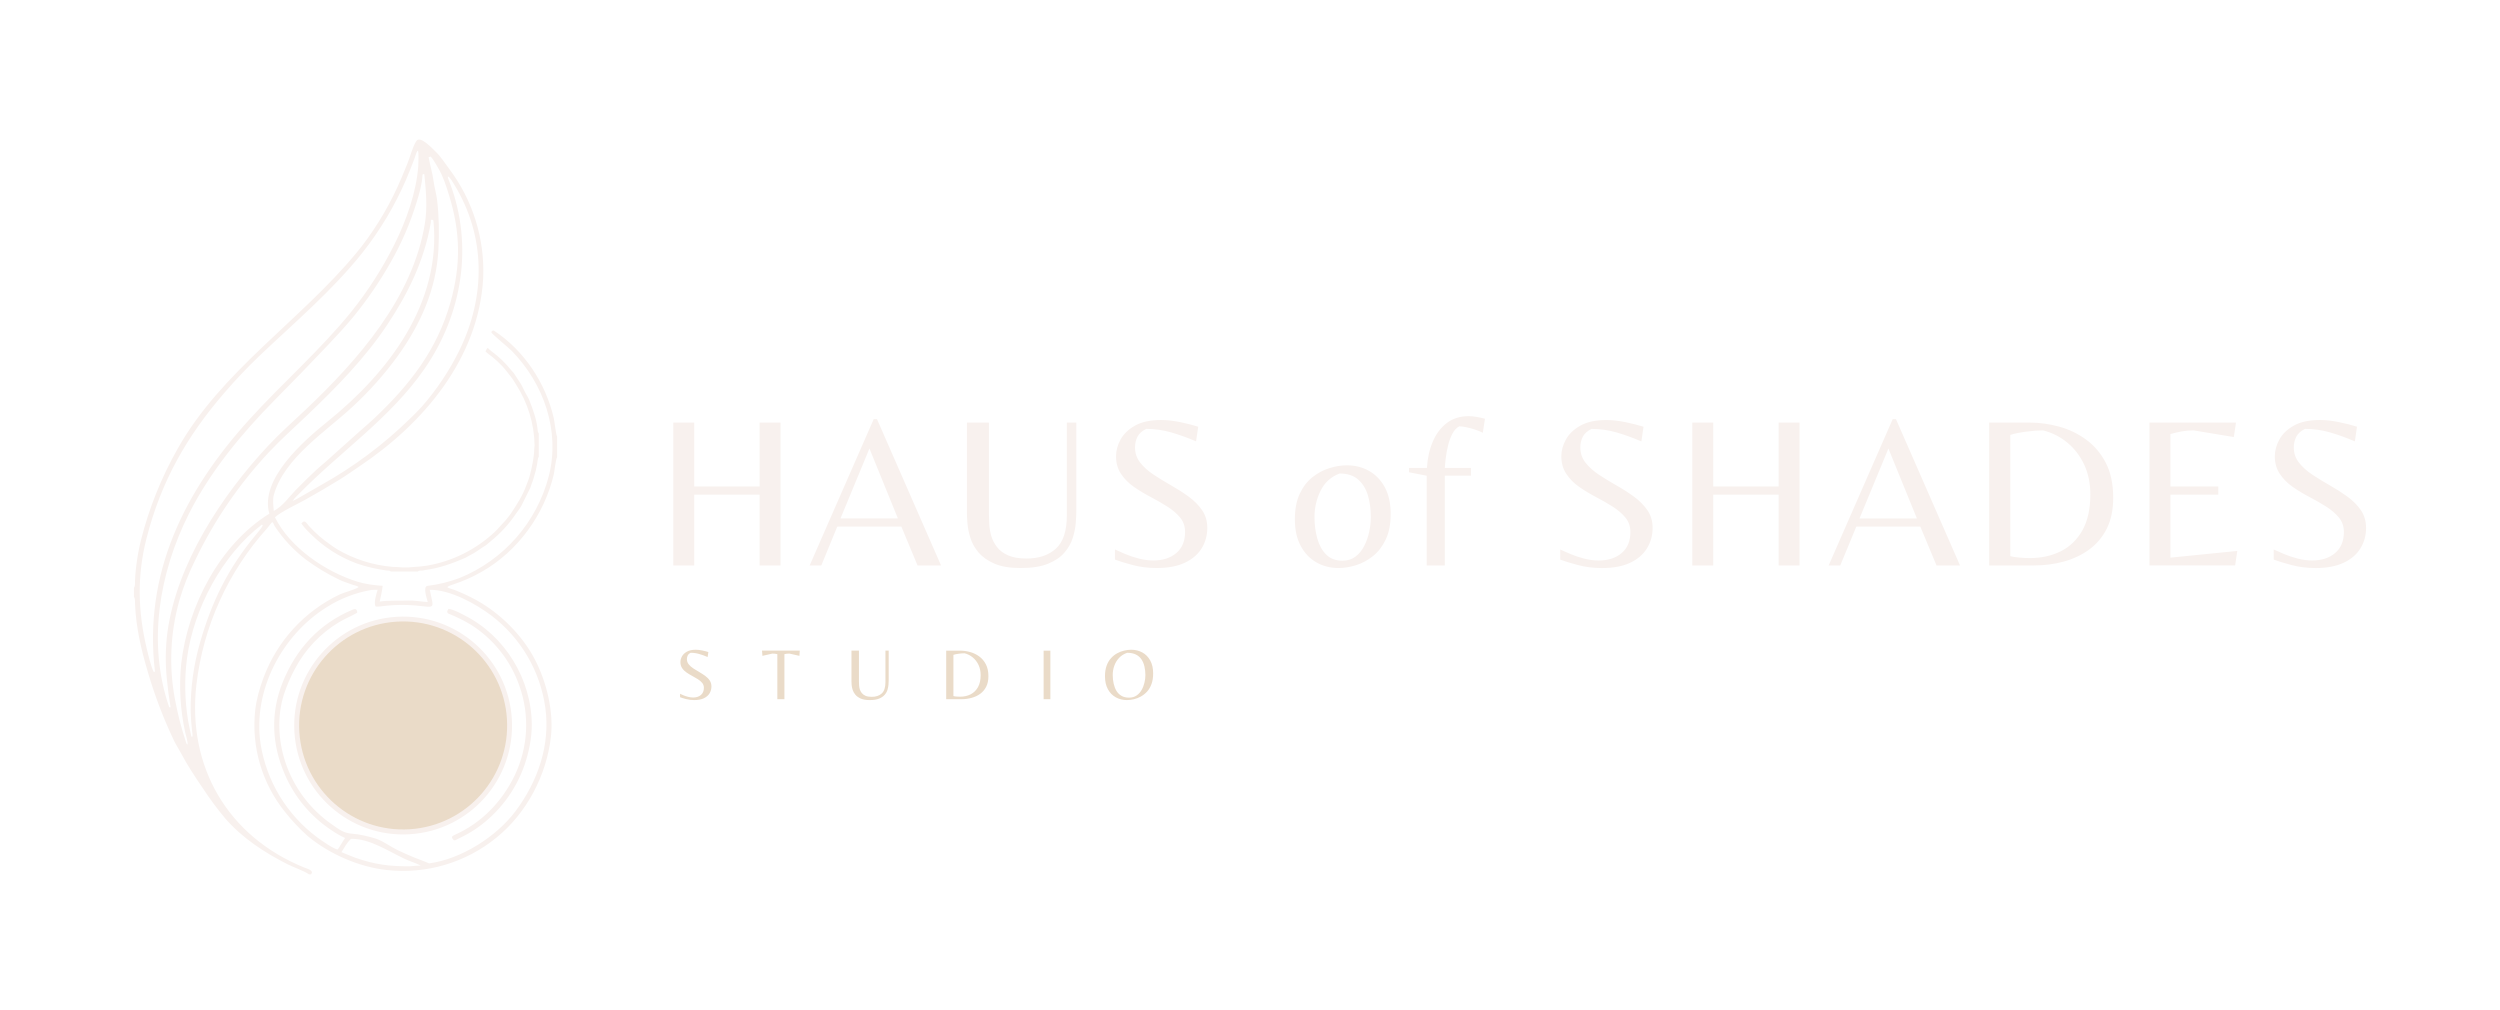
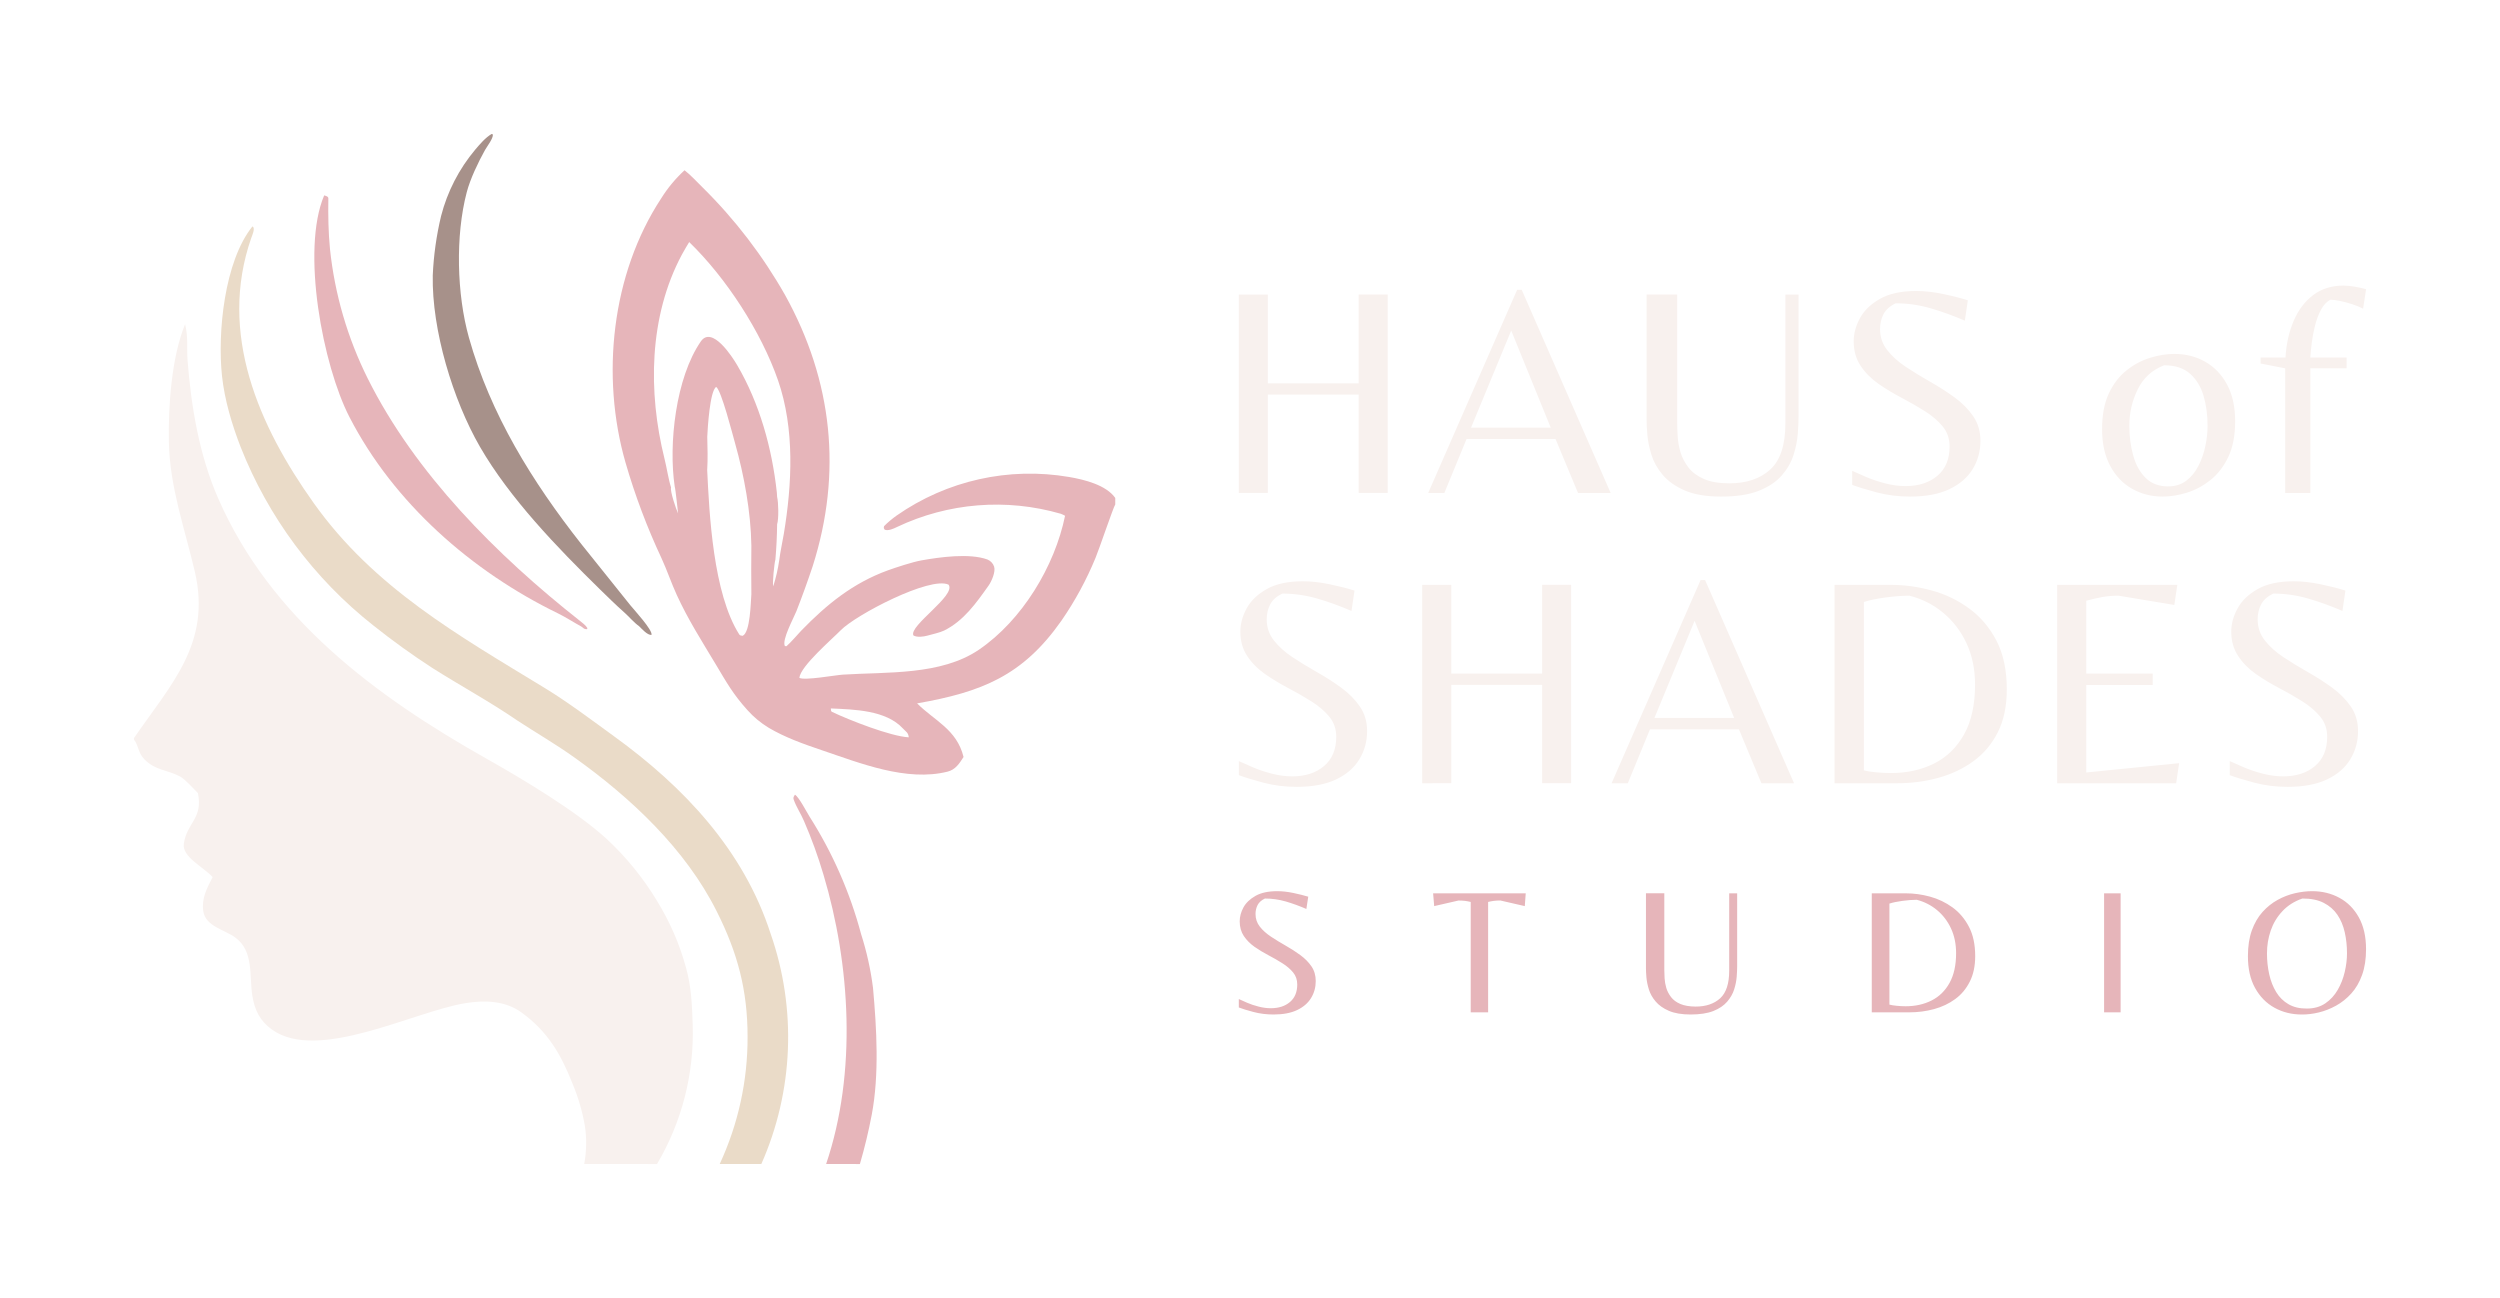
- <svg xmlns="http://www.w3.org/2000/svg" aria-label="Haus of Shades Studio" viewBox="-39.73 -39.73 741.6 299.46">
-   <path fill="#f8f1ee" d="M104.81 63.55h.22c.25.3.72.67 1.03.91a31 31 0 0 1 5.82 5.58c.24.3.56.6.8.91.65 1.1 1.45 2.12 2.1 3.21.48.78.82 1.7 1.26 2.49.49.85.96 1.63 1.32 2.54 1.07 2.7 2.06 5.47 2.37 8.37.04.36.06 1.03.36 1.24v7c-.4.27-.39 2.29-.64 2.85-.11.26-.15 1.03-.28 1.33-.4 1.33-.7 2.68-1.24 3.96-.13.3-.2.73-.34 1.01q-1.3 2.66-2.63 5.3c-.39.77-1.1 1.62-1.6 2.35a37 37 0 0 1-7.54 8.23l-1.36 1.15c-1.68 1.01-3.16 2.26-4.95 3.08-.38.17-.75.48-1.14.66-3.84 1.66-7.82 3.12-12 3.64-.19.02-.44.1-.64.14-.46.08-1.2-.1-1.5.32h-8.05c-.28-.39-.84-.25-1.3-.32-3.04-.46-6-1.08-8.9-2.13a38 38 0 0 1-13.59-8.74c-.55-.56-1.2-1.18-1.7-1.76-.32-.35-.73-.93-1.02-1.32q.17-.2.35-.36c.76-.74 1.4.54 1.86 1.06a36 36 0 0 0 6.51 5.67c.65.45 1.2.87 1.9 1.29a39 39 0 0 0 16.43 5.22c.43.05.92 0 1.35.05q1.74.18 3.48.1c.43-.01.88-.09 1.32-.11q2.08-.1 4.14-.42c7.53-1.3 14.5-4.8 20.07-10.03.54-.5.94-.97 1.42-1.5.9-1.01 1.86-1.93 2.65-3.03.2-.28.44-.55.63-.83 1.78-2.68 3.53-5.36 4.62-8.42.32-.88.72-1.75.96-2.67.7-2.7 1.33-5.4 1.39-8.2 0-.34.12-.7.1-1.03a34.4 34.4 0 0 0-5.49-17.99c-.48-.74-.88-1.5-1.44-2.19-.88-1.1-1.74-2.3-2.7-3.32q-1.36-1.44-2.91-2.69c-.5-.39-1.6-1.17-1.98-1.6l-.04-.03c.13-.32.34-.68.52-.97" />
-   <path fill="#f8f1ee" d="M0 134.62c.41-.47.3-1.45.32-2.09q.07-1.72.25-3.42.47-4.35 1.51-8.6a109 109 0 0 1 10.86-27.08c12.94-23.05 36.4-38 52.97-58.04q.84-1 1.64-2.03a92 92 0 0 0 11.82-20.32c.59-1.37 1.08-2.64 1.71-4.14.88-2.08 1.5-4.97 2.7-6.8 1.15-1.76 4.87 2.37 5.78 3.22 1.45 1.37 2.78 3.48 4 5.1A50.3 50.3 0 0 1 103.6 42.8c-1.33 23.82-17.73 43.15-36.8 55.87-1.92 1.28-3.84 2.68-5.81 3.88a279 279 0 0 1-10.23 5.99c-2.3 1.28-7.28 3.6-8.93 5.18 4.44 8.97 14.99 16.15 24.4 19.08 2.33.73 5.1 1.1 7.55 1.25-.1 1.2-.6 3.46-.87 4.67 2.46-.4 5.94-.2 8.5-.3 1.72-.08 3.98.35 5.75.44-.26-1.04-1.55-4.6-.05-4.8a41 41 0 0 0 9.46-2.32 44.7 44.7 0 0 0 26.5-30.27c3.42-13.4-1.5-27.37-10.98-37.1-.89-.92-5.87-4.96-6.09-5.54.1-.4.56-.64.8-.48 8.97 5.9 15.31 15.51 17.74 25.95.23 1.02.64 4.96.99 5.44v6.16c-.41.52-.76 4.12-.98 5.07-2.76 11.82-10.57 22.76-21.32 28.87a45 45 0 0 1-8.39 3.75c-.48.17-1.62.48-1.86.87.2.26 1.56.59 2.07.79q3.34 1.3 6.51 3.03c7.14 3.95 13.65 10.42 17.4 17.66 3.46 6.65 5.59 15.46 4.73 22.9-1.3 11.45-7.22 22.7-16.2 29.94a43.8 43.8 0 0 1-32.5 9.57c-8.23-.89-17.02-4.74-23.4-10.03a57 57 0 0 1-6.73-7.14 41 41 0 0 1-8.89-30.2c.38-3.38 1.3-6.48 2.46-9.66a44.5 44.5 0 0 1 22.65-24.73c1.29-.61 4.72-1.46 5.56-2.17-.28-.35-1.2-.49-1.69-.66-1.33-.5-2.84-.93-4.11-1.56a61 61 0 0 1-9.85-5.95 41 41 0 0 1-9.2-9.85c-.26-.38-.36-1.03-.77-1.26-.32.26-1.13 1.42-1.49 1.82a84 84 0 0 0-21 46.39c-2.78 24.34 9.26 45.03 32 54.27.71.29 2.14.64 2.3 1.42l-.27.6h-.63c-1.37-1-4.64-2.12-6.33-2.98-6.88-3.48-13.52-7.82-18.6-13.71a95 95 0 0 1-6.53-8.81c-2.36-3.47-4.65-6.9-6.6-10.61-.61-1.16-1.36-2.27-1.93-3.44a136 136 0 0 1-7.84-20.57C2.15 152.96.61 146.35.33 139.47c-.03-.65.07-1.63-.33-2.13zm62.64 74.23a24 24 0 0 1-3.97-2.26 37.5 37.5 0 0 1-13.9-16.58c-3.9-9-4.3-18.18-.66-27.3 3.99-9.94 10.8-17.4 20.75-21.58.33-.14.58-.24.94-.15.37.3.45.59.41 1.06-1.59.94-3.5 1.7-5.32 2.77a35.3 35.3 0 0 0-13.14 13.87 47 47 0 0 0-3.28 7.64c-2.03 6.47-1.67 13.6.44 20.02a36.5 36.5 0 0 0 13.91 18.55c2.08 1.45 3.34 2.5 5.91 2.69 2.24.16 4.81.8 6.95 1.43 2.35.78 4.34 2.39 6.56 3.45q2.51 1.2 5.1 2.26c1.21.48 3.08 1.14 4.2 1.67 9.52-1.27 20-7.91 25.68-15.53 6.62-8.86 10.34-19.6 8.81-30.69a41.5 41.5 0 0 0-16-27.3c-4.73-3.57-12.25-7.7-18.28-7.64 1.16 5.86 2.02 5.27-4.35 4.64a46 46 0 0 0-8.32.06c-.62.06-3.05.42-3.37.25-.44-.66-.2-1.9-.04-2.65q.24-1.17.62-2.31c-.49 0-1.43 0-1.88.06a36 36 0 0 0-13.2 5.09c-13.35 8.32-22 24.74-19.65 40.52a43 43 0 0 0 16.8 27.77c1.05.78 5.1 3.63 6.1 3.58.25-.24 1.63-2.65 2.18-3.39m-56.4-49.34c-3.46-29.13 8.7-53.47 27.88-74.67 9.78-10.81 21.3-20.85 30.41-32.16a111 111 0 0 0 12.7-19.83c3.5-7 6.54-15.4 7.12-23.37.05-.62.16-4.19-.1-4.5l-.18.1c-.39.6-.55 1.44-.81 2.12-.84 2.15-1.63 4.3-2.56 6.42a97 97 0 0 1-12.9 21.59c-9.04 11.37-20.27 20.82-30.76 30.8q-5.3 5.08-10.09 10.65C15.64 89.7 8.04 103.1 3.73 119.97c-2.81 11-2.57 21.54.03 32.52.37 1.57 1.35 5.82 2.13 7.1zm4.64 10.57q-.72-4.11-1.1-8.27a60 60 0 0 1 .16-14.03c2.79-20.27 16.06-40.5 29.82-55.22 3.55-3.8 7.27-7.08 11.06-10.66 15.7-14.87 31.9-33.26 35.49-55.33.78-4.84.31-9.77-.16-14.58l-.27-.09c-.13.06-.27.1-.28.27-.13 2.76-.94 5.47-1.75 8.11a87 87 0 0 1-7.79 17.96Q71.3 46.62 65.21 54.1c-2.5 3.05-4.77 5.44-7.4 8.26q-7.95 8.4-16.1 16.62c-9.83 9.98-19.08 21.15-25.42 33.73-8.82 17.5-12.35 38.45-5.83 57.35zm29.29-57.44C37.2 102.4 50.44 90.96 57.55 85.22 75.58 70.67 91.2 50.2 88.85 25.79c0-.07-.1-.22-.13-.27-.29-.08-.32-.07-.62-.04l-.02.1c-.03.2 0 .65 0 .66-1.96 11.33-6.68 20.98-13.04 30.52-6.6 9.89-14.98 18.39-23.55 26.59-3.91 3.75-7.77 7.15-11.53 11.15a128 128 0 0 0-21.72 31.79 72 72 0 0 0-4.8 12.22 64.4 64.4 0 0 0-1.3 29.06c.92 4.8 1.76 8.13 3.28 12.78.12.33.16.6.44.8.31-.38-.55-3.1-.67-3.7a65 65 0 0 1-1.16-20.35c1.94-17 11.39-35.3 26.14-44.46M87.9 6.76l-.49.14c.43 2.38 1.18 4.79 1.5 7.26.23 1.73.77 3.53 1 5.3.6 4.88.67 9.94.41 14.82-.61 11.77-5.33 22.3-12.17 31.74A101 101 0 0 1 64.99 80.8c-7.94 7.44-20.4 15.23-23.5 26.3-.38 1.36-.13 3.38 0 4.74 2.9-1.64 4.28-3.91 6.6-6.31q2.93-3 6-5.86c.92-.86 1.98-1.7 2.94-2.55L67 88.18c1.4-1.25 2.95-2.53 4.3-3.82 10.52-9.95 18.65-20.33 22.61-34.45 3.12-11.12 2.97-20.76-.47-31.83-.86-2.76-1.7-5.46-3.18-7.96-.5-.86-1.57-2.76-2.21-3.4zm-2.82 210.27c-1.46-.75-3.35-1.3-4.91-2.05-4.75-2.24-10.35-6.03-15.81-5.87-1.29 1.26-1.83 2.46-2.8 3.95 1.37.5 2.64 1.13 4.05 1.63 5.85 2.05 10.17 2.6 16.3 2.55q1.57-.16 3.17-.21m8.16-204.38-.15.06c.1.61.4 1.26.63 1.84 7.05 18.64 3.67 39.02-7.6 55.24-10.12 14.57-24.7 24.28-36.99 36.8-.68.69-1.52 1.44-2.04 2.27.78-.27 2.21-1.14 3-1.59l5.31-3.05c9.72-5.4 18.68-12.1 26.63-19.88 1.03-1.03 2.42-2.36 3.37-3.44a77 77 0 0 0 11.14-16.7c7.88-16.09 7.86-33.91-1.57-49.25-.35-.57-1.16-2-1.73-2.3M37.98 115.87c-11.81 8.96-20.23 24.98-22.23 39.58-.81 6.2-.7 12.5.33 18.67.26 1.54.65 3.12.96 4.66l.29.03c.16-.25-.07-1.58-.11-1.99q-.32-2.77-.39-5.57a71 71 0 0 1 2.79-20.4c3.46-12.12 8.37-22.11 16.39-31.74.51-.62 1.9-2.26 2.21-2.94z" />
-   <path fill="#f8f1ee" d="M77.92 143.24a32.3 32.3 0 1 1 3.87 64.5 32.3 32.3 0 0 1-3.87-64.5" />
-   <path fill="#eadbc8" d="M77.89 144.68a30.85 30.85 0 1 1 3.93 61.58 30.85 30.85 0 0 1-3.93-61.58" />
-   <path fill="#f8f1ee" d="M93.3 140.89c1.38.11 3.41 1.23 4.69 1.88 12.12 6.09 19.97 19.01 20.03 32.55.02 3.77-.9 8.24-2.14 11.83a38 38 0 0 1-14.48 19c-2.18 1.47-3.77 2.23-6.1 3.37-.25.07-.16.06-.46-.05-.85-.92-.53-1.17.48-1.62 7.83-3.5 13.9-9.83 17.6-17.5a34.5 34.5 0 0 0 1.41-26.65 35 35 0 0 0-14.3-18.07 45 45 0 0 0-6.6-3.28c-.33-.14-.4-.23-.51-.55.05-.41.17-.55.38-.91M160 128V85.63h6.2v18.95h19.4V85.63h6.2V128h-6.2v-21h-19.4v21Zm40.45 0 19-43.4h.97l19 43.4h-6.97l-4.8-11.52h-19.01L203.9 128Zm9.15-13.95h17.02l-8.44-20.74Zm53.38 14.72q-4.74 0-7.75-1.31-3-1.32-4.7-3.33-1.7-2.02-2.4-4.29t-.87-4.26-.16-3.13V85.63h6.53v27.33q0 1.22.1 2.91t.6 3.43q.52 1.72 1.7 3.26 1.19 1.54 3.3 2.46 2.11.93 5.44.93 5.5 0 8.73-2.94 3.24-2.95 3.24-9.86V85.63h2.81v25.99q0 1.53-.16 3.7-.16 2.18-.9 4.52-.73 2.34-2.49 4.38t-4.9 3.3-8.12 1.25m40.38 0q-3.78 0-7.14-.9t-5.21-1.6v-3q1.09.5 2.94 1.3 1.86.8 4.1 1.38t4.35.58q4.22 0 6.82-2.21 2.59-2.2 2.59-6.24 0-2.5-1.47-4.29-1.48-1.79-3.81-3.26t-4.96-2.85-4.96-3q-2.34-1.64-3.81-3.85t-1.47-5.21q0-2.5 1.34-4.96 1.35-2.47 4.29-4.13 2.94-1.67 7.74-1.67 2.63 0 5.7.64t5.31 1.35l-.64 4.35q-3.71-1.6-7.36-2.66-3.65-1.05-7.42-1.05-1.86.9-2.6 2.33-.73 1.44-.73 3.17 0 2.56 1.54 4.51 1.53 1.96 4 3.59t5.18 3.17q2.72 1.53 5.18 3.32 2.47 1.8 4 4.04 1.54 2.24 1.54 5.24 0 3.33-1.66 6.05-1.67 2.72-5 4.29-3.32 1.57-8.38 1.57m53.95 0q-3.58 0-6.53-1.67-2.94-1.66-4.67-4.9-1.73-3.22-1.73-7.83 0-4.55 1.44-7.62t3.78-4.93q2.34-1.85 5.02-2.68 2.7-.84 5.19-.84 3.65 0 6.59 1.67 2.94 1.66 4.67 4.86t1.73 7.87q0 4.55-1.47 7.62t-3.81 4.93q-2.34 1.85-5.02 2.69-2.7.83-5.19.83m1.22-2.18q2.24 0 3.84-1.21 1.6-1.22 2.59-3.17 1-1.95 1.47-4.2.48-2.23.48-4.35 0-3.52-.86-6.43-.87-2.91-2.88-4.7-2.02-1.8-5.54-1.8-3.84 1.48-5.63 5.13-1.8 3.64-1.8 7.8 0 3.4.84 6.37.83 2.98 2.66 4.77 1.82 1.8 4.83 1.8m24.96 1.41v-26.62l-5.25-1.03v-1.28h5.31q.26-4.35 1.76-7.84t4.16-5.5 6.43-2.02q1.16 0 2.44.23 1.28.22 2.43.54l-.64 4.16q-.96-.51-2.34-.96t-2.62-.7-2.02-.26q-1.21.64-2.01 2.14t-1.28 3.4-.7 3.7-.3 3.11h7.75v2.3h-7.75V128Zm51.97.77q-3.78 0-7.14-.9t-5.22-1.6v-3q1.1.5 2.95 1.3t4.1 1.38q2.23.58 4.35.58 4.22 0 6.81-2.21 2.6-2.2 2.6-6.24 0-2.5-1.48-4.29-1.47-1.79-3.8-3.26t-4.97-2.85-4.96-3-3.8-3.85-1.48-5.21q0-2.5 1.35-4.96 1.34-2.47 4.29-4.13 2.94-1.67 7.74-1.67 2.62 0 5.7.64 3.07.64 5.3 1.35l-.63 4.35q-3.71-1.6-7.36-2.66-3.65-1.05-7.43-1.05-1.85.9-2.59 2.33t-.73 3.17q0 2.56 1.53 4.51 1.54 1.96 4 3.59 2.47 1.63 5.19 3.17 2.72 1.53 5.18 3.32 2.46 1.8 4 4.04t1.54 5.24q0 3.33-1.67 6.05-1.66 2.72-4.99 4.29t-8.38 1.57m26.81-.77V85.63h6.21v18.95h19.4V85.63h6.2V128h-6.2v-21h-19.4v21Zm40.45 0 19-43.4h.97l19 43.4h-6.97l-4.8-11.52h-19L506.17 128Zm9.15-13.95h17.03l-8.45-20.74ZM550.34 128V85.63h12.1q4.28 0 8.63 1.19 4.35 1.18 8 3.84 3.65 2.65 5.86 6.9 2.2 4.26 2.2 10.4 0 5.32-1.91 9.13-1.92 3.8-5.22 6.2t-7.52 3.56-8.83 1.15Zm12.03-2.18q5.18 0 9.25-2.04 4.06-2.05 6.4-6.24 2.33-4.2 2.33-10.6 0-4.92-1.82-8.83-1.83-3.9-5-6.53-3.16-2.62-7.2-3.64-2.23 0-5.08.38t-4.64.96v35.97q.9.25 2.56.41t3.2.16m35.52 2.18V85.63h25.66l-.64 4.29-11.9-1.98q-1.86 0-3.46.28-1.6.3-3.45.8v15.56h14.2V107h-14.2v18.69l19.84-1.99-.64 4.29Zm49.21.77q-3.77 0-7.13-.9t-5.22-1.6v-3q1.09.5 2.95 1.3 1.85.8 4.1 1.38 2.23.58 4.34.58 4.23 0 6.82-2.21 2.6-2.2 2.6-6.24 0-2.5-1.48-4.29-1.47-1.79-3.8-3.26t-4.97-2.85-4.96-3-3.8-3.85q-1.48-2.2-1.48-5.21 0-2.5 1.35-4.96 1.34-2.47 4.28-4.13 2.95-1.67 7.75-1.67 2.62 0 5.7.64 3.07.64 5.3 1.35l-.63 4.35q-3.72-1.6-7.36-2.66-3.65-1.05-7.43-1.05-1.85.9-2.59 2.33T640.7 93q0 2.56 1.54 4.51 1.54 1.96 4 3.59t5.18 3.17 5.19 3.32q2.46 1.8 4 4.04 1.53 2.24 1.53 5.24 0 3.33-1.66 6.05t-5 4.29-8.38 1.57" />
-   <path fill="#eadbc8" d="M166.2 167.94q-1.28 0-2.43-.3-1.14-.3-1.77-.55v-1.02l1 .45q.63.27 1.4.46.76.2 1.47.2 1.44 0 2.32-.75t.88-2.12q0-.85-.5-1.46t-1.3-1.11-1.68-.97-1.68-1.02-1.3-1.3-.5-1.78q0-.85.46-1.69.45-.83 1.46-1.4 1-.57 2.63-.57.89 0 1.93.22 1.05.22 1.81.46l-.22 1.48q-1.26-.55-2.5-.9-1.24-.36-2.52-.36-.63.3-.88.79t-.25 1.08q0 .87.52 1.53.52.67 1.36 1.22t1.76 1.08 1.76 1.13 1.36 1.37.52 1.78q0 1.14-.56 2.06t-1.7 1.46-2.85.53m24.66-.26v-13.36q-.35-.09-.7-.13t-.78-.04l-2.94.67-.13-1.55h11.2l-.1 1.55-2.96-.67q-.44 0-.79.04t-.7.13v13.36Zm27.4.26q-1.62 0-2.64-.44-1.02-.45-1.6-1.14t-.82-1.45-.3-1.45-.05-1.07v-9.12h2.22v9.3q0 .41.04.99.03.57.2 1.16t.58 1.11 1.12.84q.72.31 1.85.31 1.87 0 2.97-1t1.1-3.35v-9.36h.96v8.84q0 .52-.06 1.26t-.3 1.54-.85 1.49-1.67 1.12-2.76.42m22.7-.26v-14.4h4.12q1.46 0 2.94.4t2.72 1.3 1.99 2.35.75 3.54q0 1.8-.65 3.1-.66 1.3-1.78 2.11-1.12.82-2.55 1.2-1.44.4-3 .4Zm4.1-.74q1.76 0 3.14-.7t2.18-2.12.8-3.6q0-1.67-.63-3-.62-1.33-1.7-2.22-1.07-.9-2.44-1.24-.76 0-1.73.13t-1.58.33v12.22q.3.1.87.15t1.09.05m24.8.74v-14.4h2v14.4Zm24.7.26q-1.8 0-3.28-.81t-2.35-2.4-.87-3.86q0-1.79.48-3.11.47-1.33 1.3-2.23.8-.9 1.82-1.46 1.01-.56 2.09-.8 1.07-.26 2.08-.26 1.82 0 3.3.8 1.48.81 2.35 2.38t.87 3.85q0 1.79-.48 3.11-.47 1.33-1.3 2.25-.83.9-1.84 1.47t-2.09.82-2.08.25m.63-.72q1.31 0 2.23-.63.93-.63 1.5-1.63.58-1 .85-2.18.28-1.17.28-2.24 0-1.35-.28-2.55-.27-1.21-.89-2.13t-1.65-1.43-2.58-.52q-1.46.5-2.41 1.52t-1.42 2.35-.46 2.76q0 1.33.28 2.54.27 1.2.83 2.14.57.94 1.5 1.47.92.53 2.22.53" />
+ <svg xmlns="http://www.w3.org/2000/svg" aria-label="Haus of Shades Studio" viewBox="-28.61 -28.61 533.96 277.21">
+   <path fill="#f8f1ee" d="M96.17 220c.51-2.73.54-5.56.13-8.2a42 42 0 0 0-2.61-8.92c-2.5-6.32-5.28-11.14-10.9-15.23-3.5-2.55-7.88-2.67-12-2-10.98 1.77-31.48 12.68-41.3 5.65-2.6-1.86-3.72-4.19-4.21-7.28-.68-4.32.35-9.47-3.65-12.4-2.25-1.66-6.33-2.36-6.82-5.6-.42-2.73.8-4.98 2-7.3-2.04-2.2-6.54-4.31-6.16-7.09.62-4.56 4.13-5.34 3.02-10.83-.9-.93-2.8-3.01-3.8-3.55-2.71-1.45-5.28-1.27-7.64-3.68-1.4-1.43-1.2-2.94-2.23-4.22v-.32c7.96-11.55 16.55-20.25 13.02-35.47-2.15-9.26-5.37-18.07-5.56-27.73-.15-7.68.56-18.12 3.46-25.19.7 2.67.33 4.96.52 7.6.78 10.06 2.49 20.3 6.55 29.6 11.2 25.6 33.61 42.24 57.27 55.57 7.8 4.4 19.19 11.2 25.7 17.16a61 61 0 0 1 10.72 13.17c2.8 4.58 4.79 9.1 6.22 14.29 1.15 4.03 1.3 8.09 1.44 12.23a55 55 0 0 1-7.62 29.75z" />
+   <path fill="#eadbc8" d="M125.11 220a64 64 0 0 0 5.95-27.18c0-9.9-2.11-17.89-6.6-26.8-6.66-13.29-18.32-24.23-30.3-32.78-3.96-2.84-8.28-5.34-12.36-8.01-5.9-4.05-12.1-7.38-18.11-11.2a158 158 0 0 1-12.57-9.06A91 91 0 0 1 22.76 66.8c-1.84-4.75-3.4-10-3.95-15.07-1-9.27.51-24.53 6.48-31.96l.14.05c.45.47-.16 1.8-.38 2.41-7.09 20.37 1.6 40.12 13.34 56.6 12.93 18.16 30.9 28.25 49.47 39.58 4.95 3.03 10.01 6.85 14.72 10.27 14.87 10.77 27.66 24.31 33.4 42.13A67 67 0 0 1 134 220z" />
+   <path fill="#e6b5ba" d="M40.64 13.12c.3.1.89.21.88.65-.06 3.68 0 7.14.35 10.83a81 81 0 0 0 8.05 27.61c10.15 20.35 27.62 37.83 45.35 51.8.55.44 1.22.93 1.58 1.53l-.08.24c-.7-.04-.56-.09-1.23-.58-1.66-.9-3.26-1.96-4.97-2.8-18.44-8.97-35.08-23.57-44.54-41.93-5.68-11-10.38-35.63-5.4-47.35" />
+   <path fill="#a7918a" d="m76.4 0 .26.1c.08.87-1.17 2.45-1.68 3.33-1.45 2.61-3.15 6.15-3.9 9.01-2.45 9.32-2.13 21.8.46 31.04 4.6 16.42 13.56 30.83 24 44.1l10.48 13.08c.76.94 4.83 5.34 4.52 6.34-.89.07-2.03-1.27-2.66-1.87-1.14-.81-2.12-2.02-3.17-2.95-1.8-1.6-3.48-3.25-5.2-4.93-9.08-8.9-19.23-19.39-25.62-30.45-5.76-9.99-10.29-24.93-10.07-36.58a67 67 0 0 1 1.78-12.7 36 36 0 0 1 7.3-14.18c1-1.17 2.16-2.56 3.5-3.34" />
+   <path fill="#e6b5ba" d="M147.84 220c6.61-19.56 5.17-42.63-.57-61.8q-1.73-5.85-4.16-11.45c-.68-1.6-1.63-2.97-2.2-4.58-.17-.46.05-.67.27-1.05.87.52 2.51 3.73 3.13 4.71a90 90 0 0 1 11 25.08 64 64 0 0 1 2.54 11.47c.78 8.66 1.36 18.5-.27 27.1q-1 5.29-2.53 10.53zM117.59 7.75c1.12.84 2.82 2.63 3.85 3.66a105 105 0 0 1 17.67 23.07c10.12 18.3 12.2 37.9 5.86 57.83a198 198 0 0 1-3.48 9.62c-.56 1.42-3.16 6.16-2.46 7.45l.33.03c.96-.81 2.37-2.5 3.16-3.32 5.44-5.61 11.05-10.17 18.5-12.88 1.62-.59 5.3-1.8 7.17-2.13 3.92-.7 10.25-1.59 14.1-.19a2.5 2.5 0 0 1 1.42 1.5c.38 1.08-.53 3.17-1.18 4.08-2.64 3.72-5.3 7.52-9.5 9.6-.9.44-2.59.8-3.56 1.08-.82.23-2.23.42-2.99-.04-1.04-2.05 9.25-8.6 7.5-10.85-3.92-1.84-19.78 6.42-23.04 9.76-1.78 1.83-8.6 7.67-8.82 10.15 1.1.62 7.62-.58 9.3-.69 9.33-.6 20.95.2 29.06-5.33 9.2-6.27 16.18-17.79 18.39-28.6-.25-.13-.67-.36-.92-.43a49.5 49.5 0 0 0-34.98 2.83c-.7.35-1.87.88-2.61.58-.27-.46-.23-.25-.15-.76.7-.73 1.86-1.69 2.69-2.27a49.7 49.7 0 0 1 36.86-8.23c3.25.56 7.87 1.7 9.83 4.47v1.4c-.37.46-3.5 9.73-4.2 11.37a71 71 0 0 1-7.27 13.41c-8.28 11.82-17.06 15.28-30.85 17.7 3.65 3.68 8.47 5.52 9.92 11.45-.86 1.35-1.72 2.71-3.41 3.13-8.78 2.2-18.7-1.82-26.96-4.61-3.79-1.28-7.82-2.72-11.25-4.76a20 20 0 0 1-4.53-3.76c-3.1-3.44-4.45-5.9-6.77-9.78-2.93-4.88-5.97-9.65-8.34-14.85-1.15-2.5-2.07-5.26-3.23-7.77a140 140 0 0 1-7.71-20.48c-5.3-18.43-3-40.26 7.62-56.43a29 29 0 0 1 4.98-6m-2.87 67.76.78-.2c-1.36-9.1.23-23.27 5.57-31 2.38-3.45 6.7 3.23 7.77 5.06 4.81 8.2 7.45 17.79 8.47 27.2q.05.47.06.94c.29 1.15.37 4.74 0 5.85a97 97 0 0 1-.37 7.55l.82.14c.24-1.9.66-3.75.98-5.64 1.77-10.64 2.35-22.42-1.23-32.78-3.6-10.38-11.08-21.9-18.98-29.55-.52.89-1.1 1.8-1.58 2.72-7.04 13.19-7.24 29.32-3.69 43.57.5 1.96.81 4.3 1.4 6.14m7.71-3.84c.45 9.43 1.26 26.45 6.86 35.23.15.23.47.25.72.28 1.65-.74 1.72-7.25 1.86-8.9q-.06-5.18 0-10.36c-.11-7.17-1.54-15-3.49-21.9-.5-1.75-2.93-11.32-4.03-12-1.34.85-1.82 8.82-1.9 10.64.06 2.11.13 4.9-.02 7m43.06 57.2c-.12-1.05-.57-1.15-1.25-1.89-3.63-3.93-10.4-4.05-15.4-4.28.04.34 0 .61.24.73 3.74 1.78 12.55 5.24 16.41 5.44M137 90.92c-.23.71-.67 5.12-.46 5.7a35 35 0 0 0 1.28-5.56zm-21.5-15.6-.78.2c-.26.7 1.09 4.72 1.5 5.53-.09-.77-.56-5.3-.72-5.72m6.94-10.66c.07 2.11.14 4.9 0 7-.59-1.17-.48-5.74 0-7m14.93 12.85c.29 1.15.37 4.74 0 5.85-.3-.85-.24-4.95 0-5.85" />
+   <path fill="#f8f1ee" d="M235.98 76.68V34.31h6.2v18.95h19.4V34.3h6.2v42.37h-6.2v-21h-19.4v21Zm40.45 0 19-43.4h.97l19 43.4h-6.97l-4.8-11.52h-19.01l-4.74 11.52Zm9.15-13.95h17.02l-8.44-20.74Zm53.38 14.72q-4.74 0-7.75-1.31-3-1.32-4.7-3.33-1.7-2.02-2.4-4.29t-.87-4.26-.16-3.13V34.3h6.53v27.33q0 1.22.1 2.91t.6 3.43q.52 1.72 1.7 3.26 1.19 1.54 3.3 2.46 2.11.93 5.44.93 5.5 0 8.73-2.94 3.24-2.95 3.24-9.86V34.31h2.81V60.3q0 1.53-.16 3.7-.16 2.18-.9 4.52-.73 2.34-2.49 4.38t-4.9 3.3-8.12 1.25m40.38 0q-3.78 0-7.14-.9t-5.21-1.6v-3q1.09.5 2.94 1.3 1.86.8 4.1 1.38t4.35.58q4.22 0 6.82-2.21 2.59-2.2 2.59-6.24 0-2.5-1.47-4.29-1.48-1.79-3.81-3.26t-4.96-2.85-4.96-3q-2.34-1.64-3.81-3.85t-1.47-5.21q0-2.5 1.34-4.96 1.35-2.47 4.29-4.13 2.94-1.67 7.74-1.67 2.63 0 5.7.64t5.31 1.35l-.64 4.35q-3.71-1.6-7.36-2.66-3.65-1.05-7.42-1.05-1.86.9-2.6 2.33-.73 1.44-.73 3.17 0 2.56 1.54 4.51 1.53 1.96 4 3.59t5.18 3.17q2.72 1.53 5.18 3.32 2.47 1.8 4 4.04 1.54 2.24 1.54 5.24 0 3.33-1.66 6.05-1.67 2.72-5 4.29-3.32 1.57-8.38 1.57m53.95 0q-3.58 0-6.53-1.67-2.94-1.66-4.67-4.9-1.73-3.22-1.73-7.83 0-4.55 1.44-7.62t3.78-4.93 5.02-2.68q2.7-.84 5.19-.84 3.65 0 6.59 1.67 2.94 1.66 4.67 4.86t1.73 7.87q0 4.55-1.47 7.62t-3.81 4.93q-2.34 1.85-5.02 2.69-2.7.83-5.19.83m1.22-2.18q2.24 0 3.84-1.21 1.6-1.22 2.59-3.17 1-1.95 1.47-4.2.48-2.23.48-4.35 0-3.52-.86-6.43-.87-2.91-2.88-4.7-2.02-1.8-5.54-1.8-3.84 1.48-5.63 5.13-1.8 3.64-1.8 7.8 0 3.4.84 6.37.83 2.98 2.66 4.77 1.82 1.8 4.83 1.8m24.96 1.41V50.06l-5.25-1.03v-1.28h5.31q.26-4.35 1.76-7.84t4.16-5.5 6.43-2.02q1.16 0 2.44.23 1.28.22 2.43.54l-.64 4.16q-.96-.51-2.34-.96t-2.62-.7-2.02-.26q-1.21.64-2.01 2.14t-1.28 3.4-.7 3.7-.3 3.11h7.75v2.3h-7.75v26.63Zm-211.13 62.76q-3.78 0-7.14-.9t-5.21-1.6v-3q1.08.5 2.94 1.3t4.1 1.38 4.35.58q4.22 0 6.81-2.21 2.6-2.2 2.6-6.24 0-2.5-1.48-4.29-1.47-1.79-3.8-3.26t-4.96-2.85-4.96-3-3.81-3.85-1.47-5.21q0-2.5 1.34-4.96 1.34-2.47 4.29-4.13 2.94-1.67 7.74-1.67 2.63 0 5.7.64t5.31 1.35l-.64 4.35q-3.71-1.6-7.36-2.66-3.65-1.05-7.42-1.05-1.86.9-2.6 2.33-.73 1.44-.73 3.17 0 2.56 1.53 4.51 1.54 1.96 4 3.59 2.47 1.63 5.19 3.17 2.72 1.53 5.18 3.32 2.47 1.8 4 4.04 1.54 2.24 1.54 5.24 0 3.33-1.67 6.05-1.66 2.72-4.99 4.29t-8.38 1.57m26.81-.77V96.31h6.21v18.95h19.4V96.3h6.2v42.37h-6.2v-21h-19.4v21Zm40.45 0 19.01-43.4h.96l19 43.4h-6.97l-4.8-11.52h-19l-4.74 11.52Zm9.15-13.95h17.03l-8.45-20.74Zm38.47 13.95V96.31h12.1q4.28 0 8.63 1.19 4.36 1.18 8 3.84 3.65 2.65 5.86 6.9 2.2 4.26 2.2 10.4 0 5.32-1.91 9.13-1.92 3.8-5.22 6.2t-7.52 3.56-8.83 1.15Zm12.03-2.18q5.18 0 9.25-2.04 4.06-2.05 6.4-6.24 2.33-4.2 2.33-10.6 0-4.92-1.82-8.83-1.82-3.9-5-6.53-3.16-2.62-7.2-3.64-2.23 0-5.08.38t-4.64.96v35.97q.9.25 2.56.41t3.2.16m35.52 2.18V96.31h25.66l-.64 4.29-11.9-1.98q-1.86 0-3.46.28-1.6.3-3.45.8v15.56h14.2v2.43h-14.2v18.69l19.84-1.99-.64 4.29Zm49.22.77q-3.78 0-7.14-.9t-5.22-1.6v-3q1.1.5 2.95 1.3t4.1 1.38q2.23.58 4.35.58 4.22 0 6.81-2.21 2.6-2.2 2.6-6.24 0-2.5-1.48-4.29-1.47-1.79-3.8-3.26t-4.97-2.85-4.96-3-3.8-3.85-1.48-5.21q0-2.5 1.35-4.96 1.34-2.47 4.29-4.13 2.94-1.67 7.74-1.67 2.62 0 5.7.64 3.07.64 5.3 1.35l-.63 4.35q-3.71-1.6-7.36-2.66-3.65-1.05-7.43-1.05-1.85.9-2.59 2.33t-.73 3.17q0 2.56 1.53 4.51 1.54 1.96 4 3.59 2.47 1.63 5.19 3.17 2.72 1.53 5.18 3.32 2.46 1.8 4 4.04t1.54 5.24q0 3.33-1.67 6.05-1.66 2.72-4.99 4.29t-8.38 1.57" />
+   <path fill="#e6b5ba" d="M243.4 188.07q-2.27 0-4.3-.54-2-.53-3.12-.96v-1.8l1.77.79q1.11.48 2.45.82 1.35.35 2.61.35 2.54 0 4.1-1.33 1.55-1.32 1.55-3.74 0-1.5-.88-2.57-.89-1.08-2.29-1.96-1.4-.89-2.97-1.71-1.58-.83-2.98-1.8-1.4-.99-2.29-2.31-.88-1.33-.88-3.13 0-1.5.8-2.98.81-1.47 2.58-2.47t4.65-1q1.57 0 3.41.38 1.85.39 3.2.8l-.4 2.62q-2.22-.96-4.4-1.6-2.2-.63-4.46-.63-1.12.54-1.56 1.4-.44.87-.44 1.9 0 1.54.92 2.71t2.4 2.15 3.11 1.9 3.11 2 2.4 2.42.92 3.15q0 2-1 3.63t-2.99 2.57-5.03.94m42.12-.46v-23.58q-.62-.15-1.23-.23-.62-.07-1.39-.07l-5.18 1.19-.23-2.73h19.78l-.2 2.73-5.22-1.2q-.77 0-1.38.08-.62.08-1.23.23v23.58Zm46.96.46q-2.84 0-4.65-.79-1.8-.78-2.82-2-1.02-1.2-1.44-2.57t-.52-2.55-.1-1.88v-16.1h3.92v16.4q0 .74.06 1.75.06 1.02.36 2.06.31 1.03 1.02 1.96t1.98 1.47 3.26.56q3.3 0 5.25-1.77 1.93-1.76 1.93-5.9v-16.52h1.7v15.59q0 .92-.1 2.23-.1 1.3-.54 2.7t-1.5 2.63-2.93 1.98q-1.89.75-4.88.75m38.7-.46v-25.42h7.26q2.58 0 5.19.71 2.6.71 4.8 2.3 2.19 1.6 3.51 4.15 1.33 2.55 1.33 6.24 0 3.19-1.16 5.47-1.15 2.29-3.13 3.73-1.97 1.44-4.5 2.13t-5.3.69Zm7.23-1.3q3.1 0 5.54-1.23t3.84-3.75 1.4-6.35q0-2.96-1.09-5.3-1.1-2.35-3-3.92t-4.31-2.19q-1.35 0-3.06.23-1.7.23-2.78.58v21.58q.54.15 1.54.25t1.92.1m42.39 1.3v-25.42h3.53v25.42Zm42.2.46q-3.19 0-5.8-1.44t-4.15-4.22-1.53-6.82q0-3.15.84-5.49.85-2.34 2.29-3.94 1.44-1.59 3.22-2.57t3.69-1.42 3.67-.44q3.22 0 5.83 1.42 2.62 1.42 4.15 4.18 1.54 2.77 1.54 6.8 0 3.15-.85 5.5-.84 2.34-2.3 3.95t-3.25 2.6-3.68 1.45-3.67.44m1.11-1.27q2.3 0 3.94-1.11 1.63-1.11 2.65-2.88t1.5-3.84.48-3.96q0-2.38-.48-4.5-.48-2.14-1.58-3.75t-2.92-2.54-4.55-.92q-2.57.89-4.26 2.7-1.69 1.8-2.5 4.14-.8 2.34-.8 4.87 0 2.35.48 4.48t1.48 3.78 2.63 2.6 3.93.93" />
</svg>
